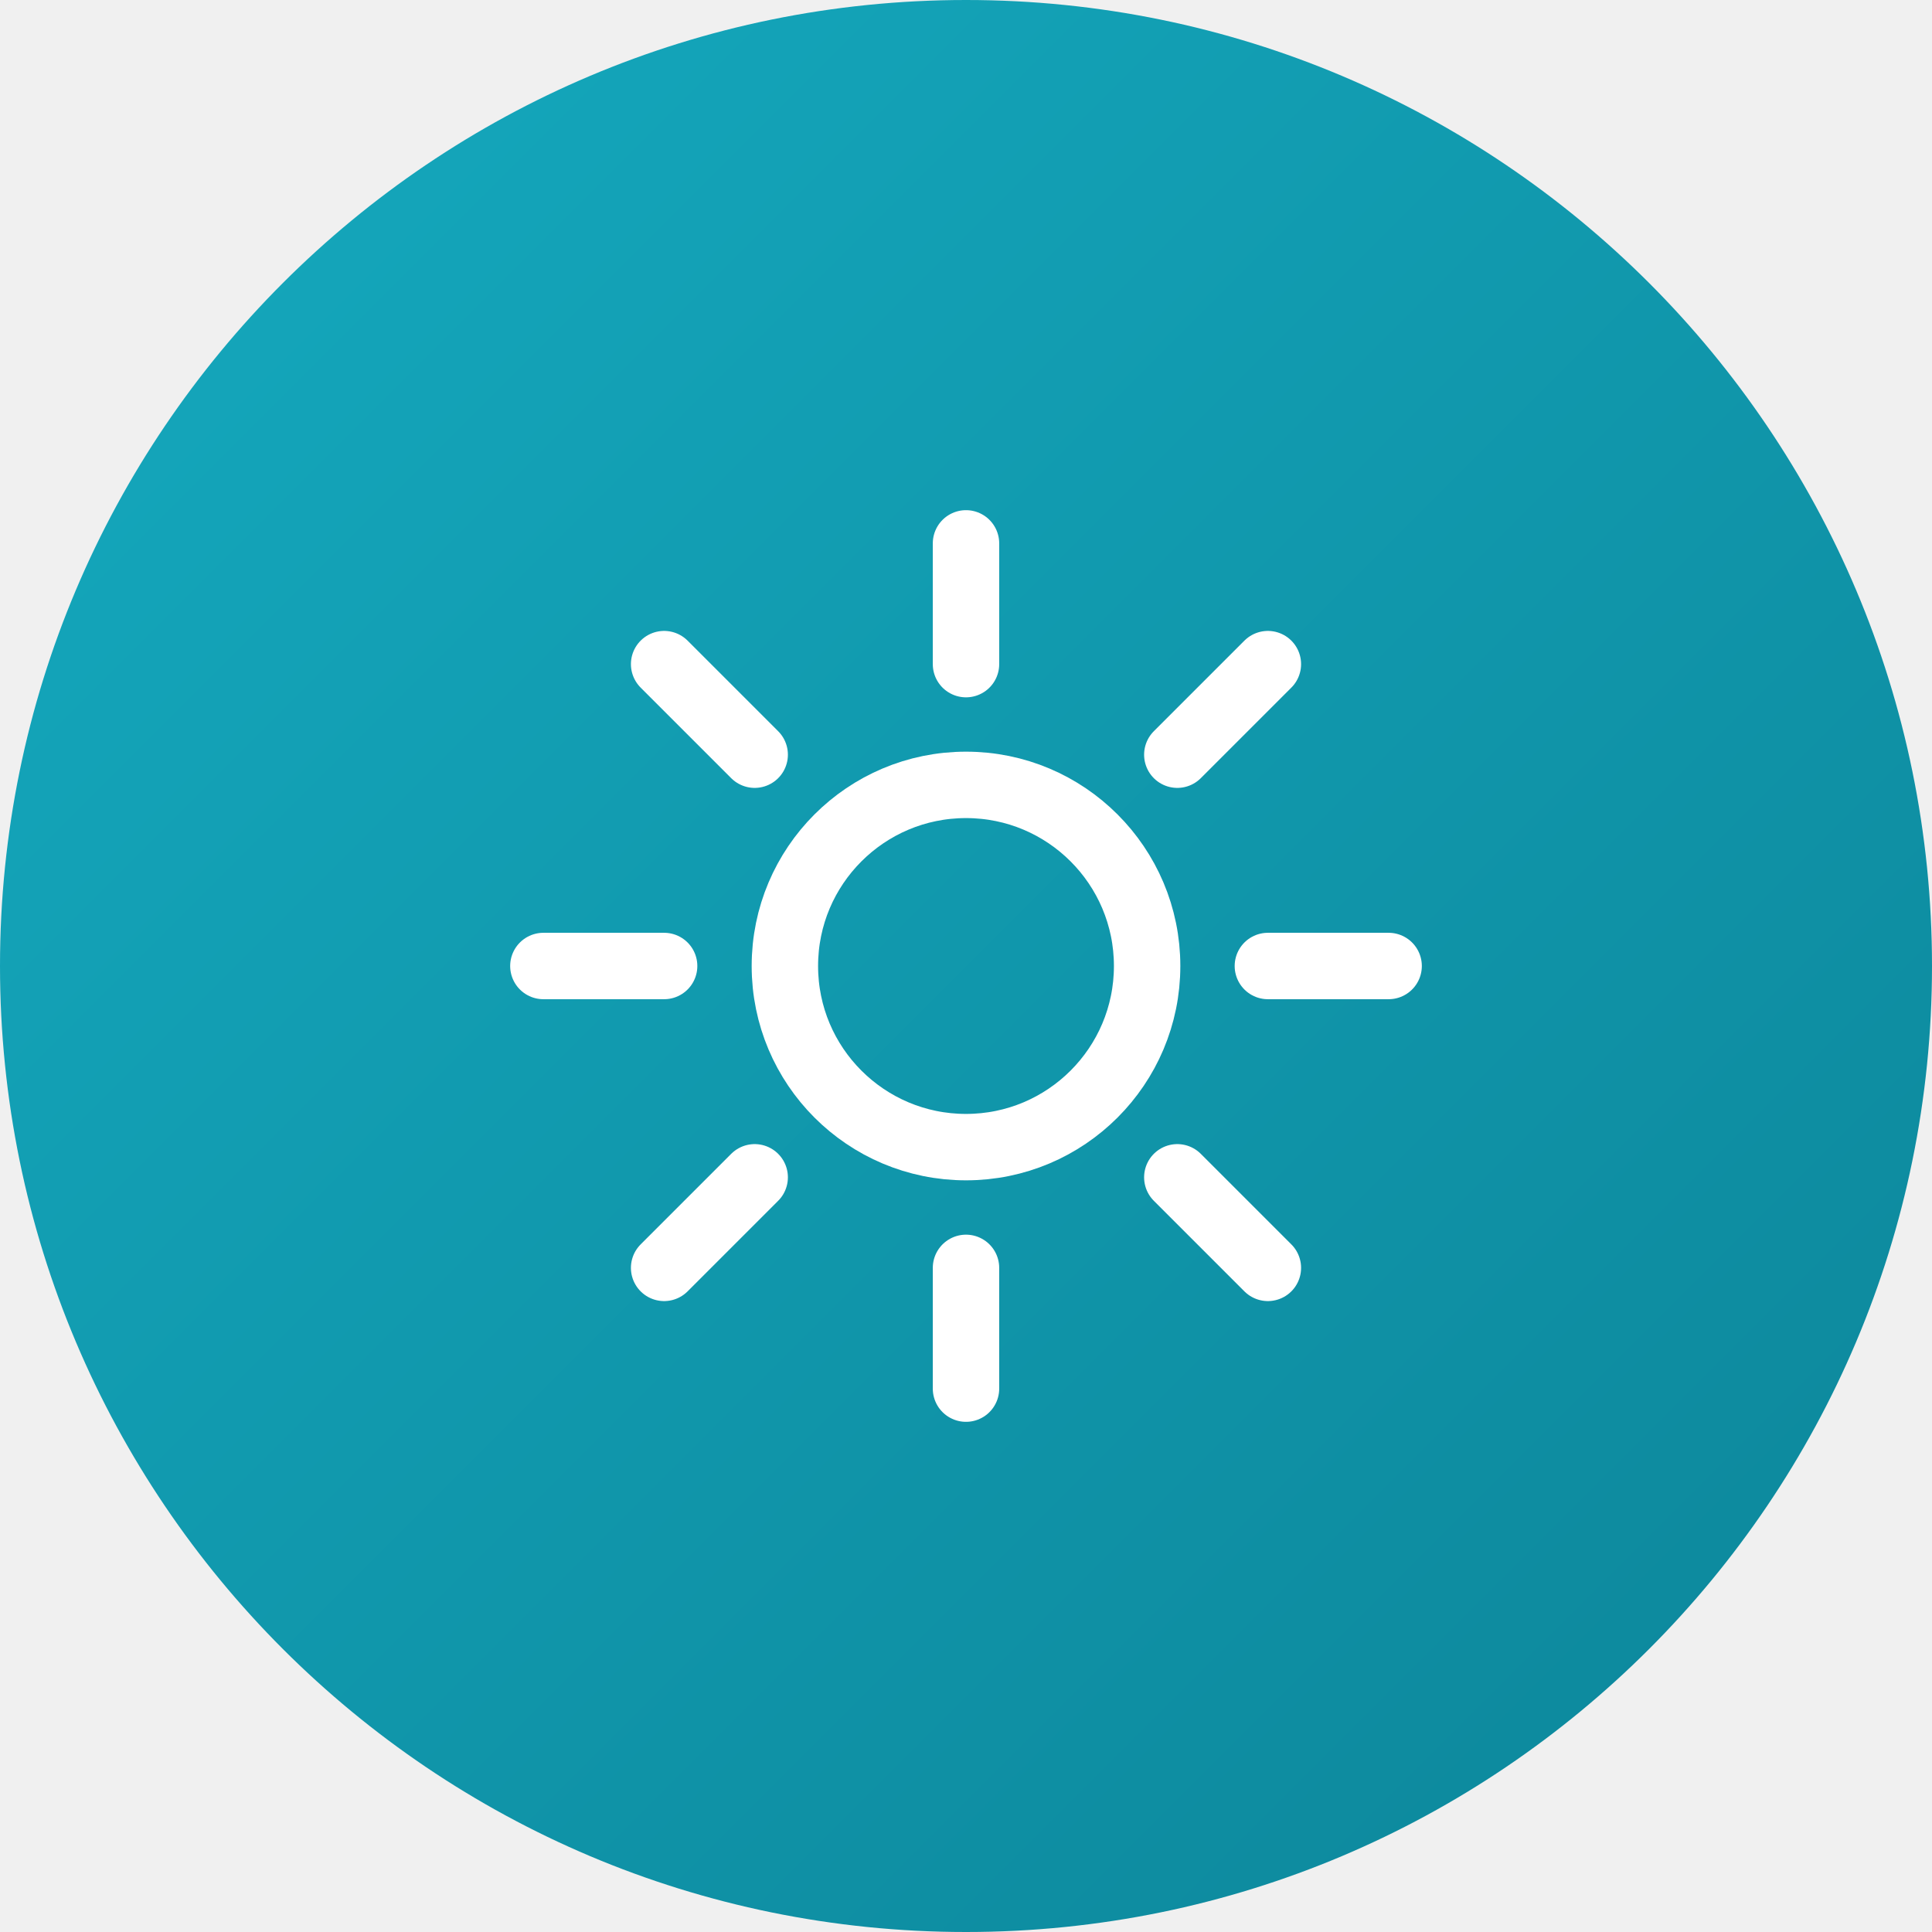
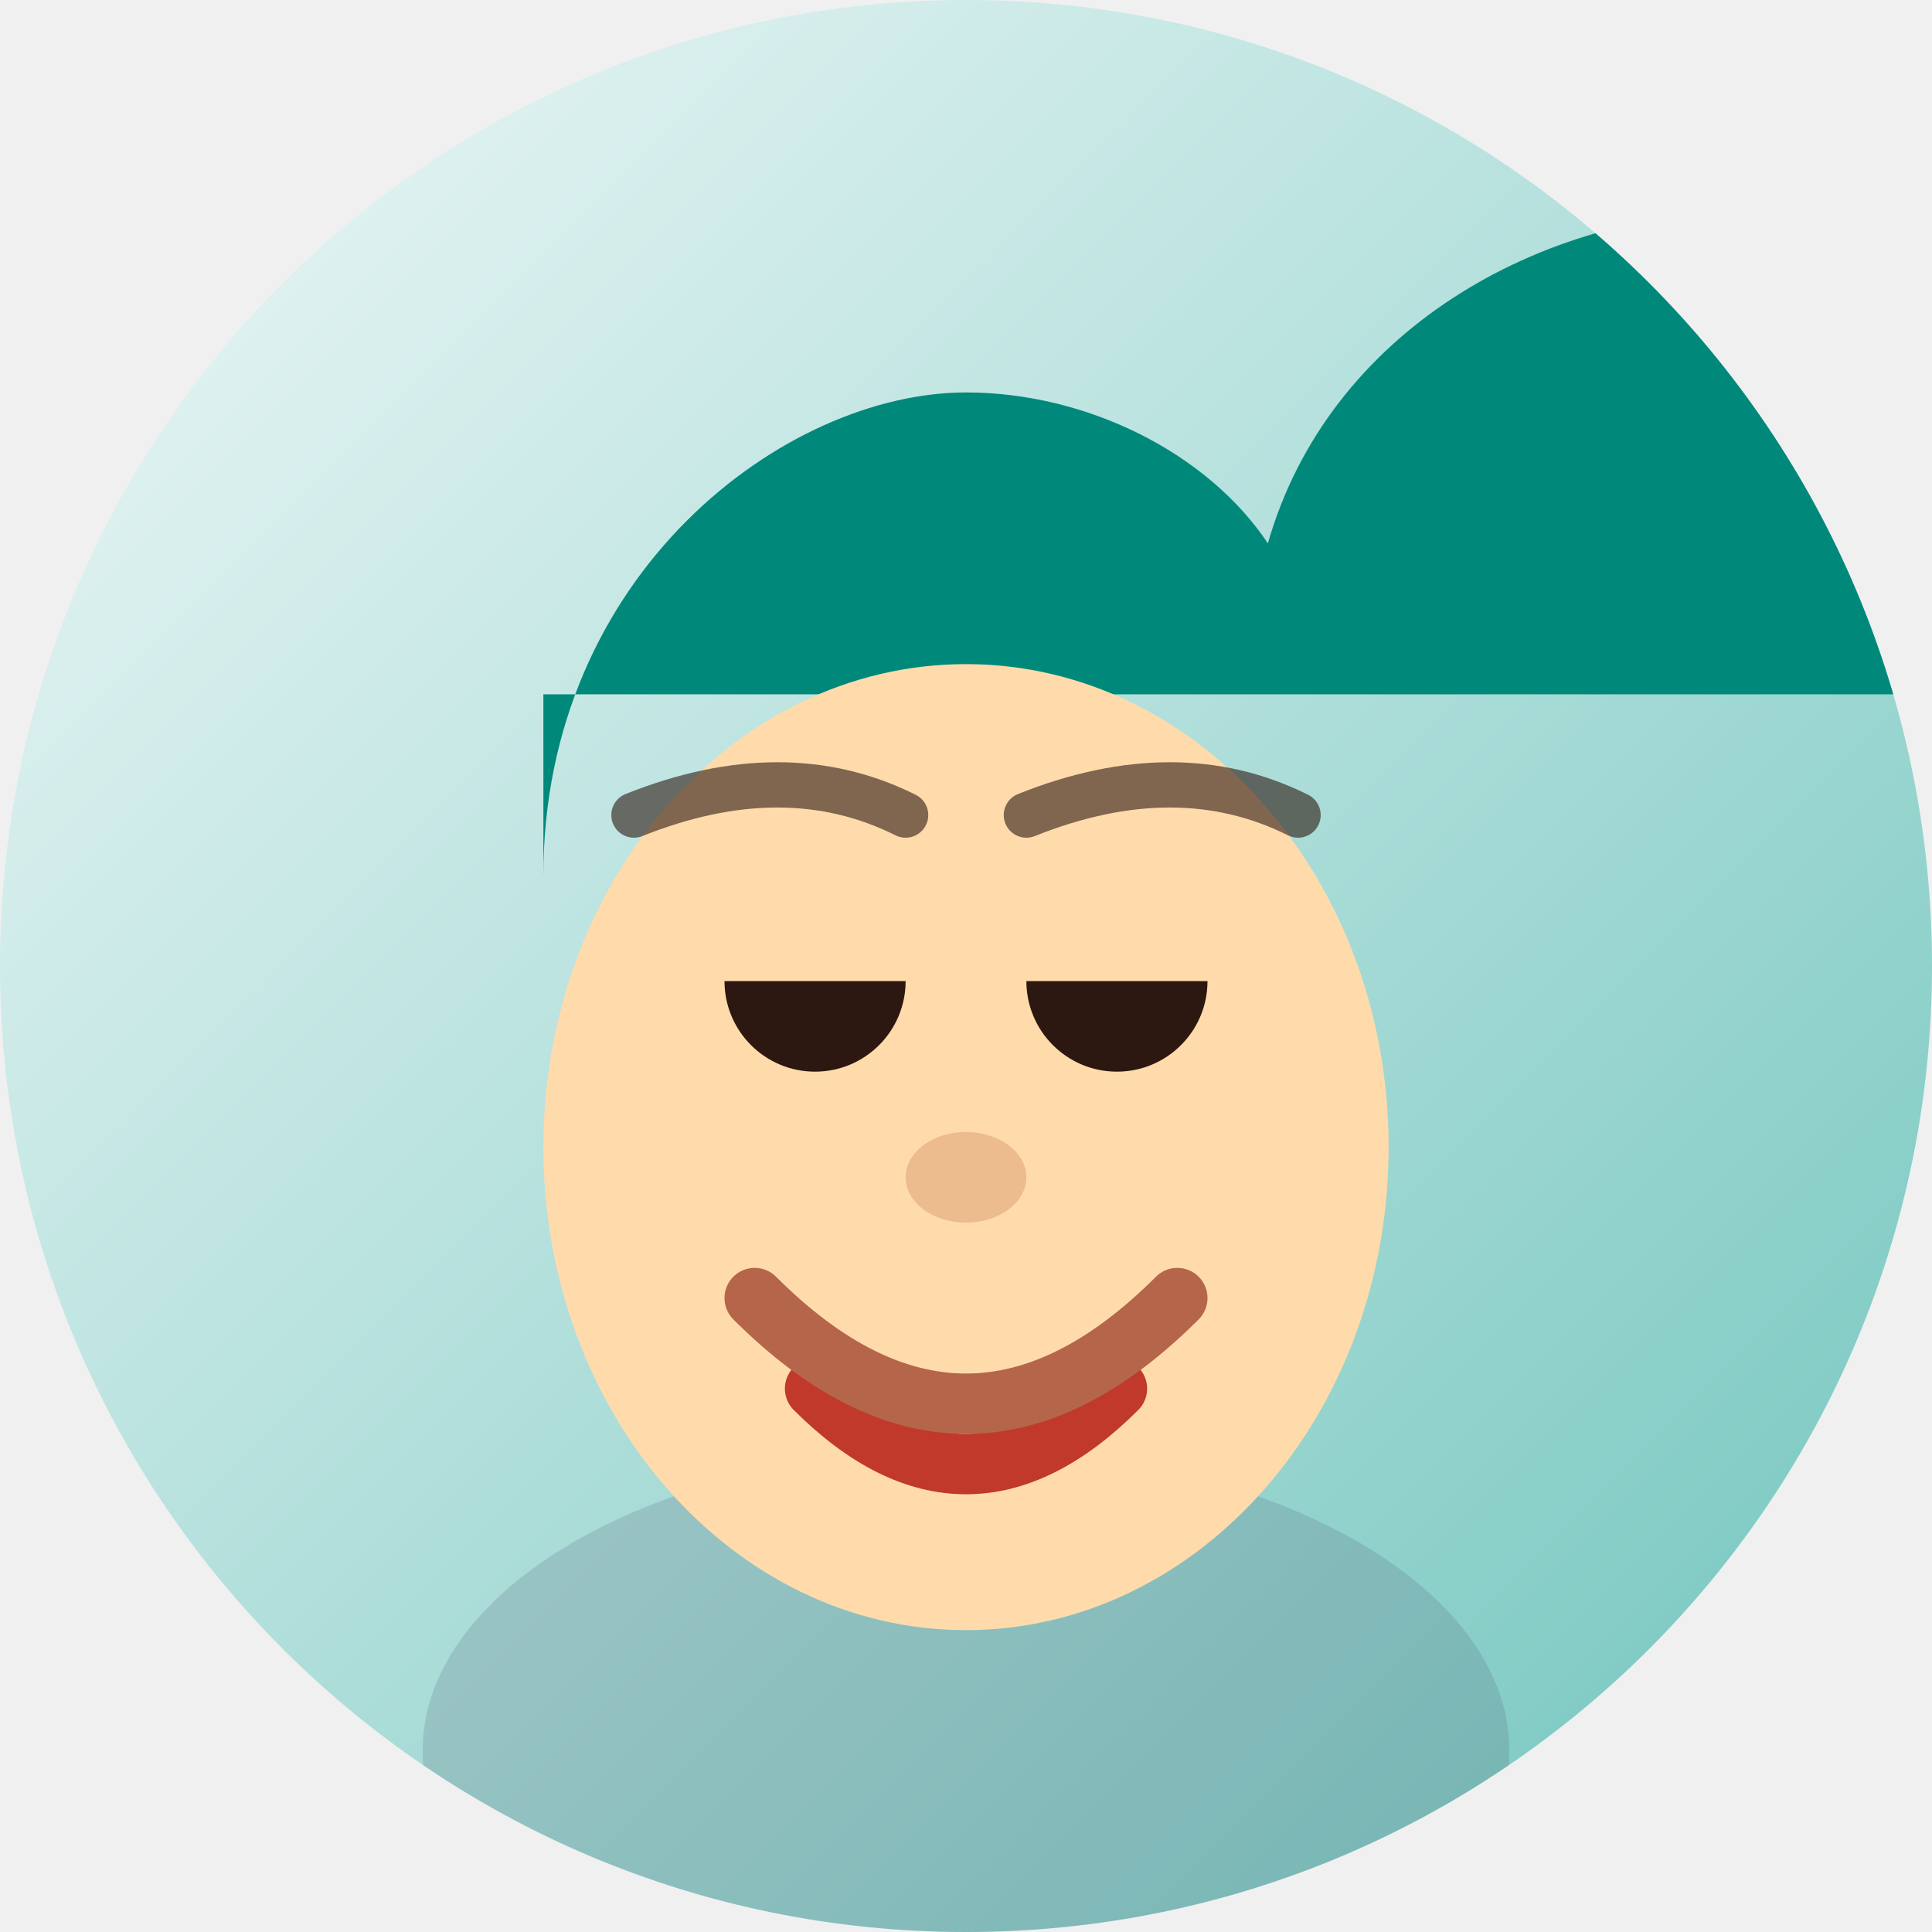
- <svg xmlns="http://www.w3.org/2000/svg" viewBox="0 0 64 64" role="img" aria-label="Automation">
+ <svg xmlns="http://www.w3.org/2000/svg" viewBox="0 0 64 64" role="img" aria-label="Inventive — teal streak">
  <defs>
-     <linearGradient id="bg" x1="0" y1="0" x2="64" y2="64" gradientUnits="userSpaceOnUse">
-       <stop offset="0%" stop-color="#15aabf" />
-       <stop offset="100%" stop-color="#0c8599" />
+     <linearGradient id="bg-pax32" x1="8" y1="8" x2="56" y2="56" gradientUnits="userSpaceOnUse">
+       <stop offset="0%" stop-color="#E0F2F1" />
+       <stop offset="100%" stop-color="#80CBC4" />
    </linearGradient>
+     <clipPath id="clip-pax32">
+       <circle cx="32" cy="32" r="32" />
+     </clipPath>
  </defs>
-   <circle cx="32" cy="32" r="32" fill="url(#bg)" />
-   <circle cx="32" cy="32" r="6" fill="none" stroke="#fff" stroke-width="2.2" />
-   <path d="M32 18v4M32 42v4M18 32h4M42 32h4M22 22l3 3M39 39l3 3M22 42l3-3M39 25l3-3" stroke="#fff" stroke-width="2.2" stroke-linecap="round" />
+   <circle cx="32" cy="32" r="32" fill="url(#bg-pax32)" />
+   <g clip-path="url(#clip-pax32)">
+     <ellipse cx="32" cy="58" rx="18" ry="10" fill="#4A5568" opacity=".18" />
+     <path d="M18 29c0-10 8-16 14-16 4 0 8 2 10 5 2-7 9-11 16-11 5 0 9 3 10 8v8H18V29z" fill="#00897B" />
+     <ellipse cx="32" cy="38" rx="14" ry="16" fill="#FFDBAC" />
+     <ellipse cx="32" cy="40" rx="11" ry="13" fill="#FFDBAC" />
+     <path d="M21 27q5-2 9 0M34 27q5-2 9 0" fill="none" stroke="#2C1810" stroke-width="1.5" stroke-linecap="round" opacity=".6" />
+     <path d="M24 32.5a3 3 0 006 0M34 32.5a3 3 0 006 0" fill="#2C1810" />
+     <path d="M27 46q5 5 10 0" fill="none" stroke="#C0392B" stroke-width="2" stroke-linecap="round" />
+     <ellipse cx="32" cy="39" rx="2" ry="1.5" fill="#D4956A" opacity=".45" />
+     <path d="M25 43q7 7 14 0" fill="none" stroke="#B5654A" stroke-width="2" stroke-linecap="round" />
+   </g>
</svg>
